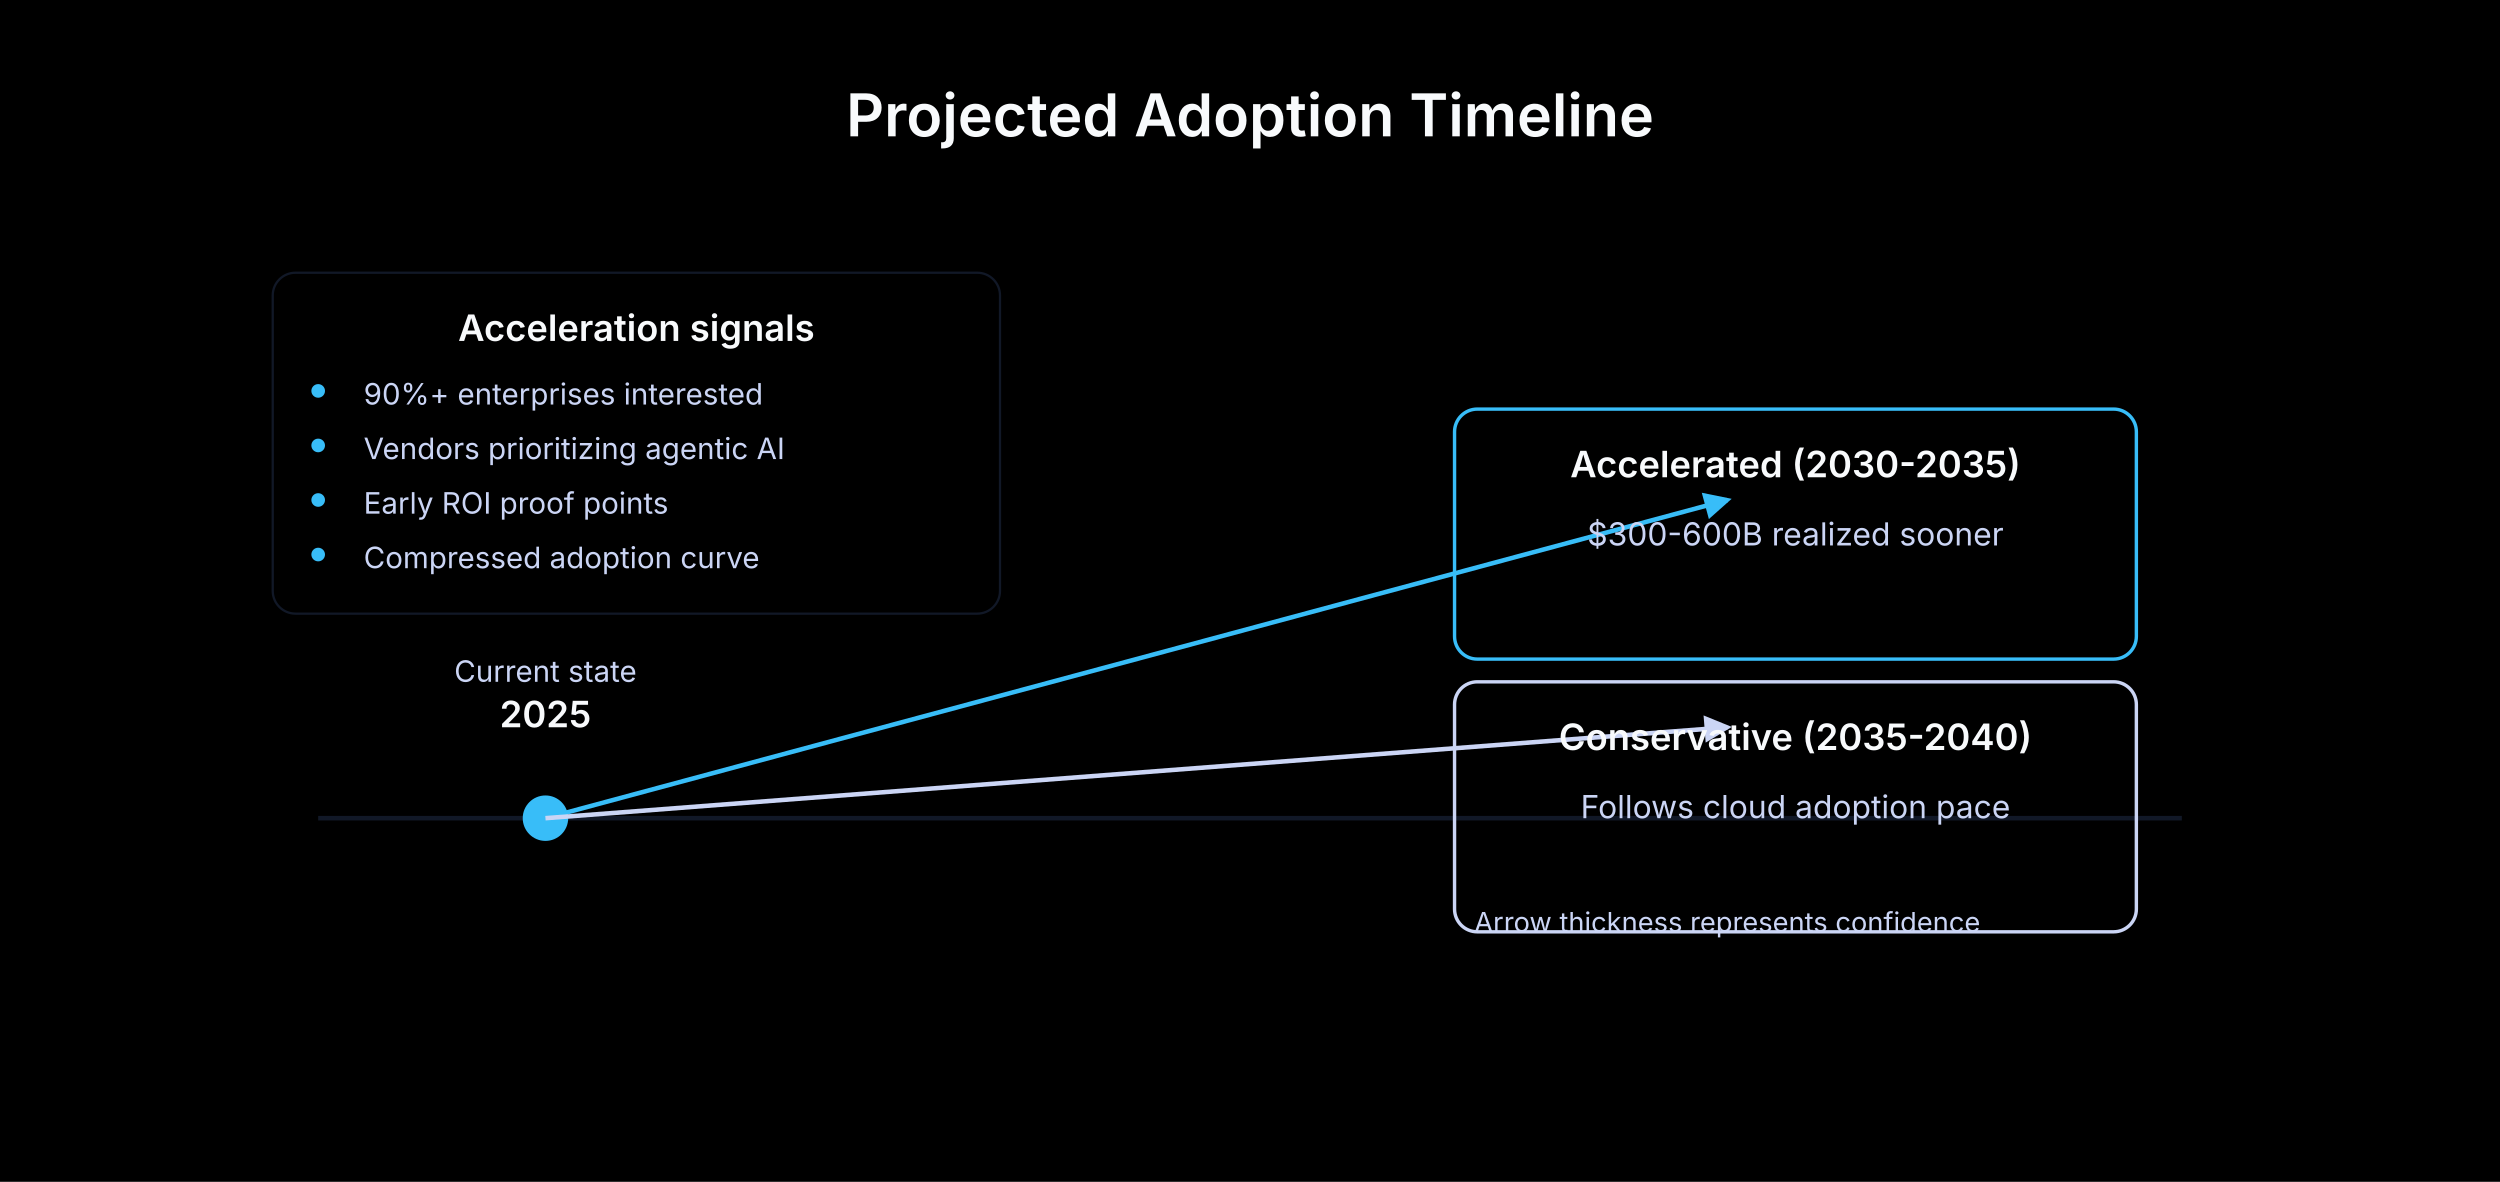
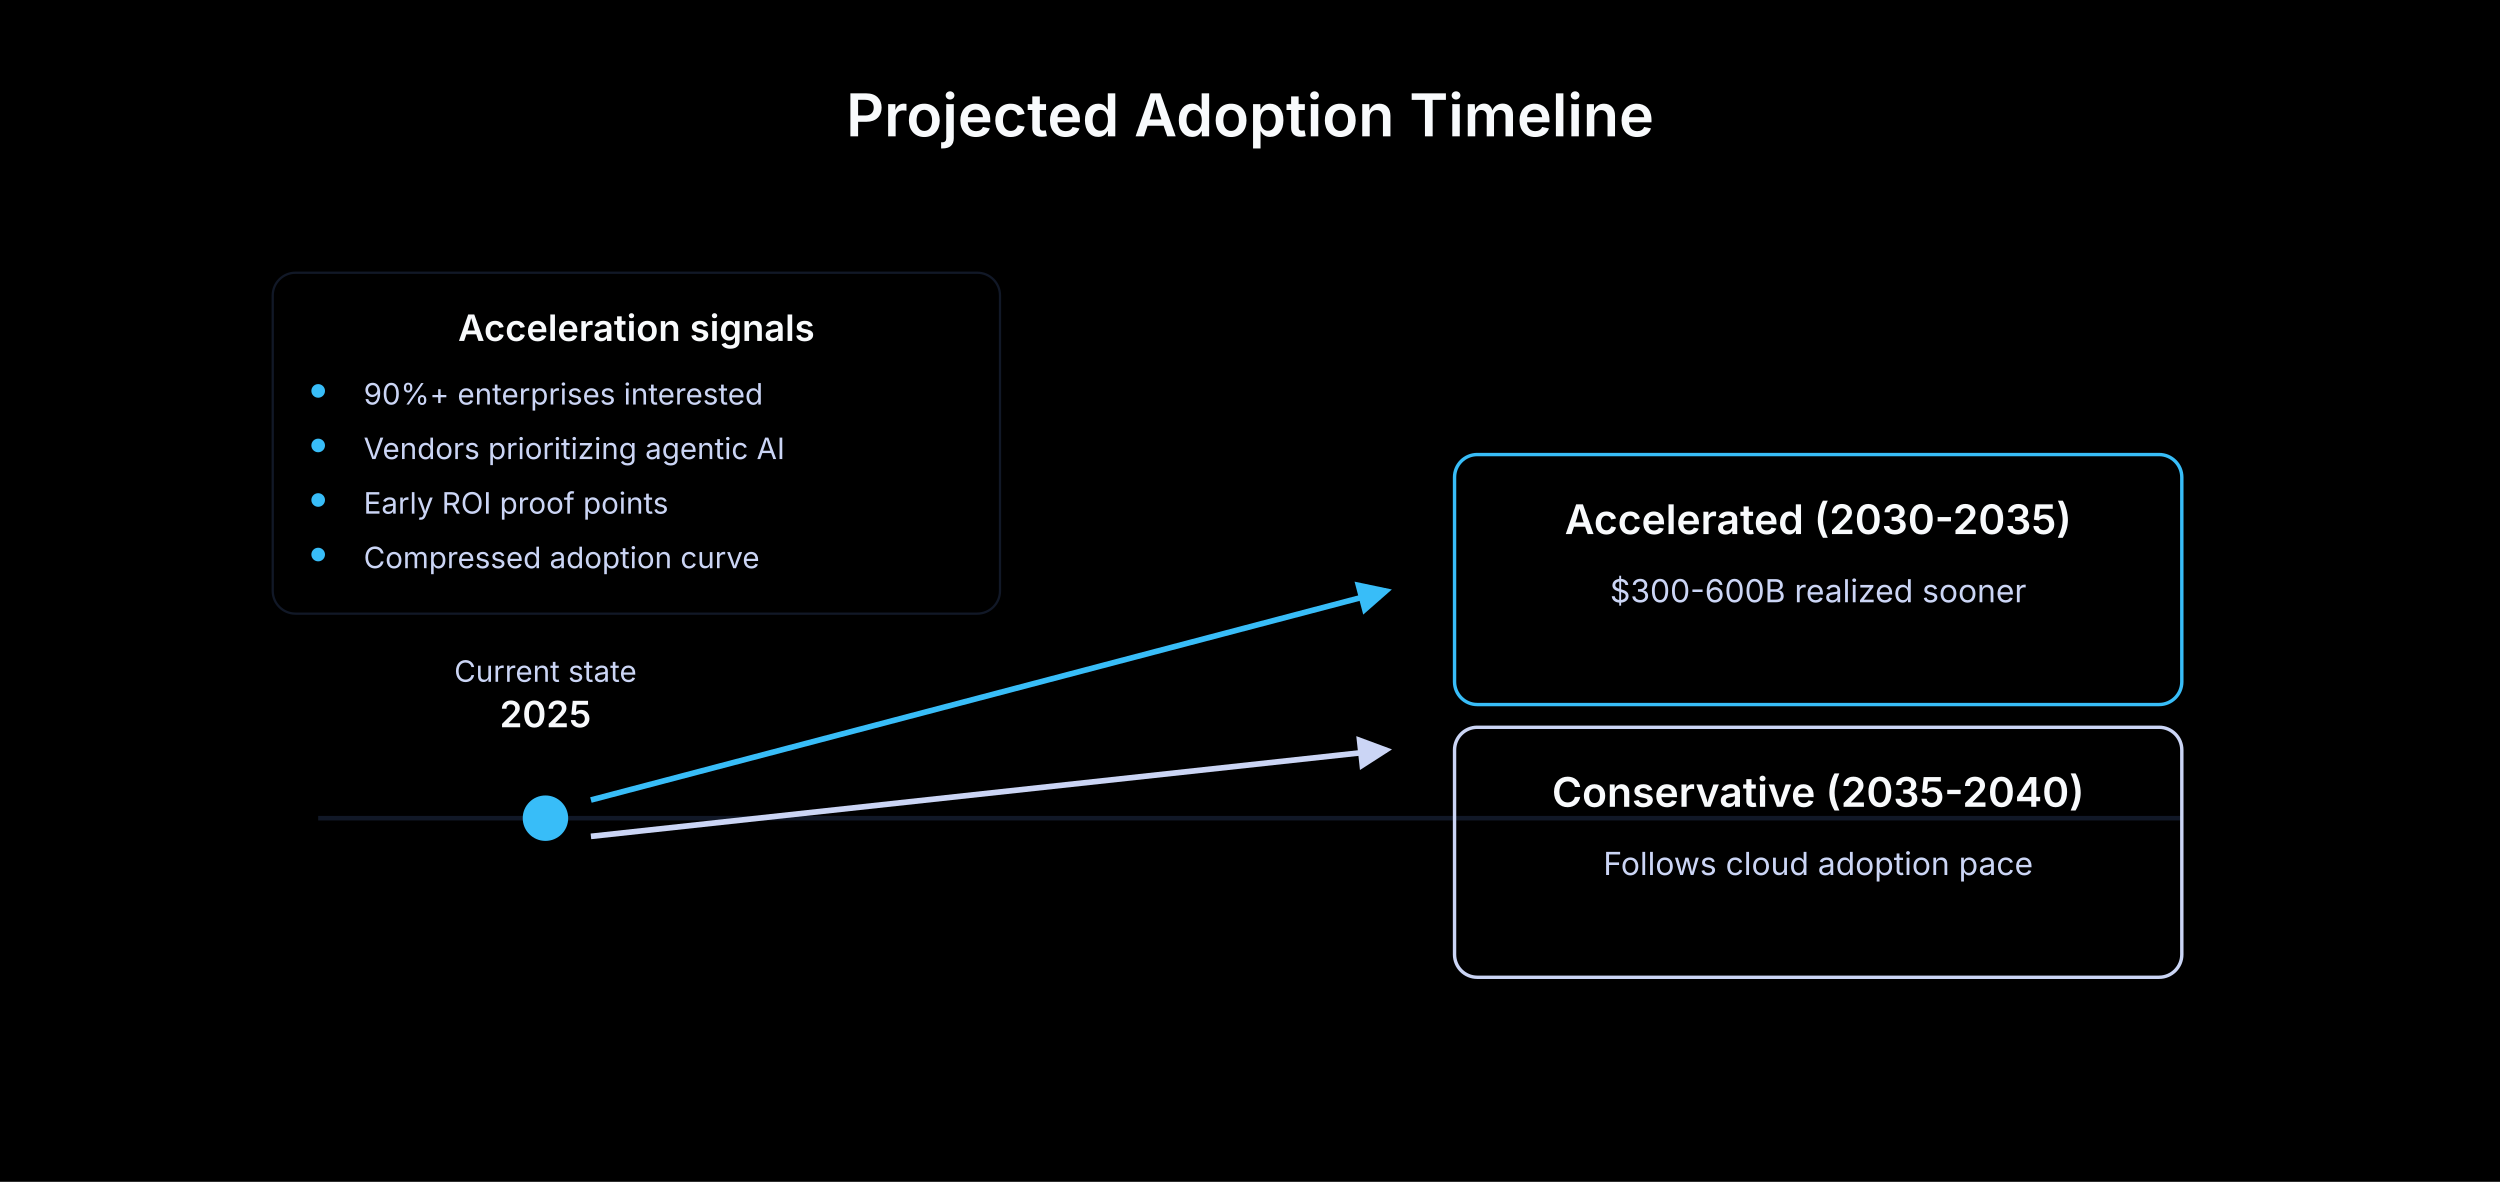
<svg xmlns="http://www.w3.org/2000/svg" viewBox="0 0 1100 520" style="max-width: 100%; height: auto; background: #000000;">
  <defs>
    <marker id="arrowSlimGreen" markerWidth="6" markerHeight="6" refX="5" refY="3" orient="auto">
      <polygon points="0 0, 6 3, 0 6" fill="#38bdf8" />
    </marker>
    <marker id="arrowSlimGray" markerWidth="6" markerHeight="6" refX="5" refY="3" orient="auto">
      <polygon points="0 0, 6 3, 0 6" fill="#cbd5f5" />
    </marker>
  </defs>
  <rect x="0" y="0" width="1100" height="520" fill="#000000" />
  <text x="550" y="60" text-anchor="middle" fill="#f8fafc" font-size="26" font-weight="600" font-family="Inter, 'Helvetica Neue', Arial, sans-serif">Projected Adoption Timeline</text>
  <line x1="140" y1="360" x2="960" y2="360" stroke="#111827" stroke-width="2" />
  <circle cx="240" cy="360" r="10" fill="#38bdf8" />
  <text x="240" y="320" text-anchor="middle" fill="#f8fafc" font-size="16" font-weight="600" font-family="Inter, 'Helvetica Neue', Arial, sans-serif">2025</text>
  <text x="240" y="300" text-anchor="middle" fill="#cbd5f5" font-size="13" font-family="Inter, 'Helvetica Neue', Arial, sans-serif">Current state</text>
  <rect x="120" y="120" width="320" height="150" rx="10" fill="none" stroke="#111827" stroke-width="1" />
  <text x="280" y="150" text-anchor="middle" fill="#f8fafc" font-size="16" font-weight="600" font-family="Inter, 'Helvetica Neue', Arial, sans-serif">Acceleration signals</text>
  <circle cx="140" cy="172" r="3" fill="#38bdf8" />
  <text x="160" y="178" fill="#cbd5f5" font-size="13" font-family="Inter, 'Helvetica Neue', Arial, sans-serif">90%+ enterprises interested</text>
  <circle cx="140" cy="196" r="3" fill="#38bdf8" />
  <text x="160" y="202" fill="#cbd5f5" font-size="13" font-family="Inter, 'Helvetica Neue', Arial, sans-serif">Vendors prioritizing agentic AI</text>
  <circle cx="140" cy="220" r="3" fill="#38bdf8" />
  <text x="160" y="226" fill="#cbd5f5" font-size="13" font-family="Inter, 'Helvetica Neue', Arial, sans-serif">Early ROI proof points</text>
  <circle cx="140" cy="244" r="3" fill="#38bdf8" />
  <text x="160" y="250" fill="#cbd5f5" font-size="13" font-family="Inter, 'Helvetica Neue', Arial, sans-serif">Compressed adoption curve</text>
-   <path d="M 240 360 L 760 220" stroke="#38bdf8" stroke-width="2" fill="none" marker-end="url(#arrowSlimGreen)" />
-   <path d="M 240 360 L 760 320" stroke="#cbd5f5" stroke-width="2" fill="none" marker-end="url(#arrowSlimGray)" />
-   <rect x="640" y="180" width="300" height="110" rx="10" fill="none" stroke="#38bdf8" stroke-width="1.5" />
-   <text x="790" y="210" text-anchor="middle" fill="#f8fafc" font-size="16" font-weight="600" font-family="Inter, 'Helvetica Neue', Arial, sans-serif">Accelerated (2030-2035)</text>
-   <text x="790" y="240" text-anchor="middle" fill="#cbd5f5" font-size="14" font-family="Inter, 'Helvetica Neue', Arial, sans-serif">$300-600B realized sooner</text>
-   <rect x="640" y="300" width="300" height="110" rx="10" fill="none" stroke="#cbd5f5" stroke-width="1.5" />
-   <text x="790" y="330" text-anchor="middle" fill="#f8fafc" font-size="16" font-weight="600" font-family="Inter, 'Helvetica Neue', Arial, sans-serif">Conservative (2035-2040)</text>
-   <text x="790" y="360" text-anchor="middle" fill="#cbd5f5" font-size="14" font-family="Inter, 'Helvetica Neue', Arial, sans-serif">Follows cloud adoption pace</text>
-   <text x="760" y="410" text-anchor="middle" fill="#cbd5f5" font-size="12" font-family="Inter, 'Helvetica Neue', Arial, sans-serif">Arrow thickness represents confidence</text>
+   <path d="M 260 352 L 610 260" stroke="#38bdf8" stroke-width="2.5" fill="none" marker-end="url(#arrowSlimGreen)" />
+   <path d="M 260 368 L 610 330" stroke="#cbd5f5" stroke-width="2.5" fill="none" marker-end="url(#arrowSlimGray)" />
+   <rect x="640" y="200" width="320" height="110" rx="10" fill="none" stroke="#38bdf8" stroke-width="1.5" />
+   <text x="800" y="235" text-anchor="middle" fill="#f8fafc" font-size="18" font-weight="600" font-family="Inter, 'Helvetica Neue', Arial, sans-serif">Accelerated (2030-2035)</text>
+   <text x="800" y="265" text-anchor="middle" fill="#cbd5f5" font-size="14" font-family="Inter, 'Helvetica Neue', Arial, sans-serif">$300-600B realized sooner</text>
+   <rect x="640" y="320" width="320" height="110" rx="10" fill="none" stroke="#cbd5f5" stroke-width="1.5" />
+   <text x="800" y="355" text-anchor="middle" fill="#f8fafc" font-size="18" font-weight="600" font-family="Inter, 'Helvetica Neue', Arial, sans-serif">Conservative (2035-2040)</text>
+   <text x="800" y="385" text-anchor="middle" fill="#cbd5f5" font-size="14" font-family="Inter, 'Helvetica Neue', Arial, sans-serif">Follows cloud adoption pace</text>
</svg>
